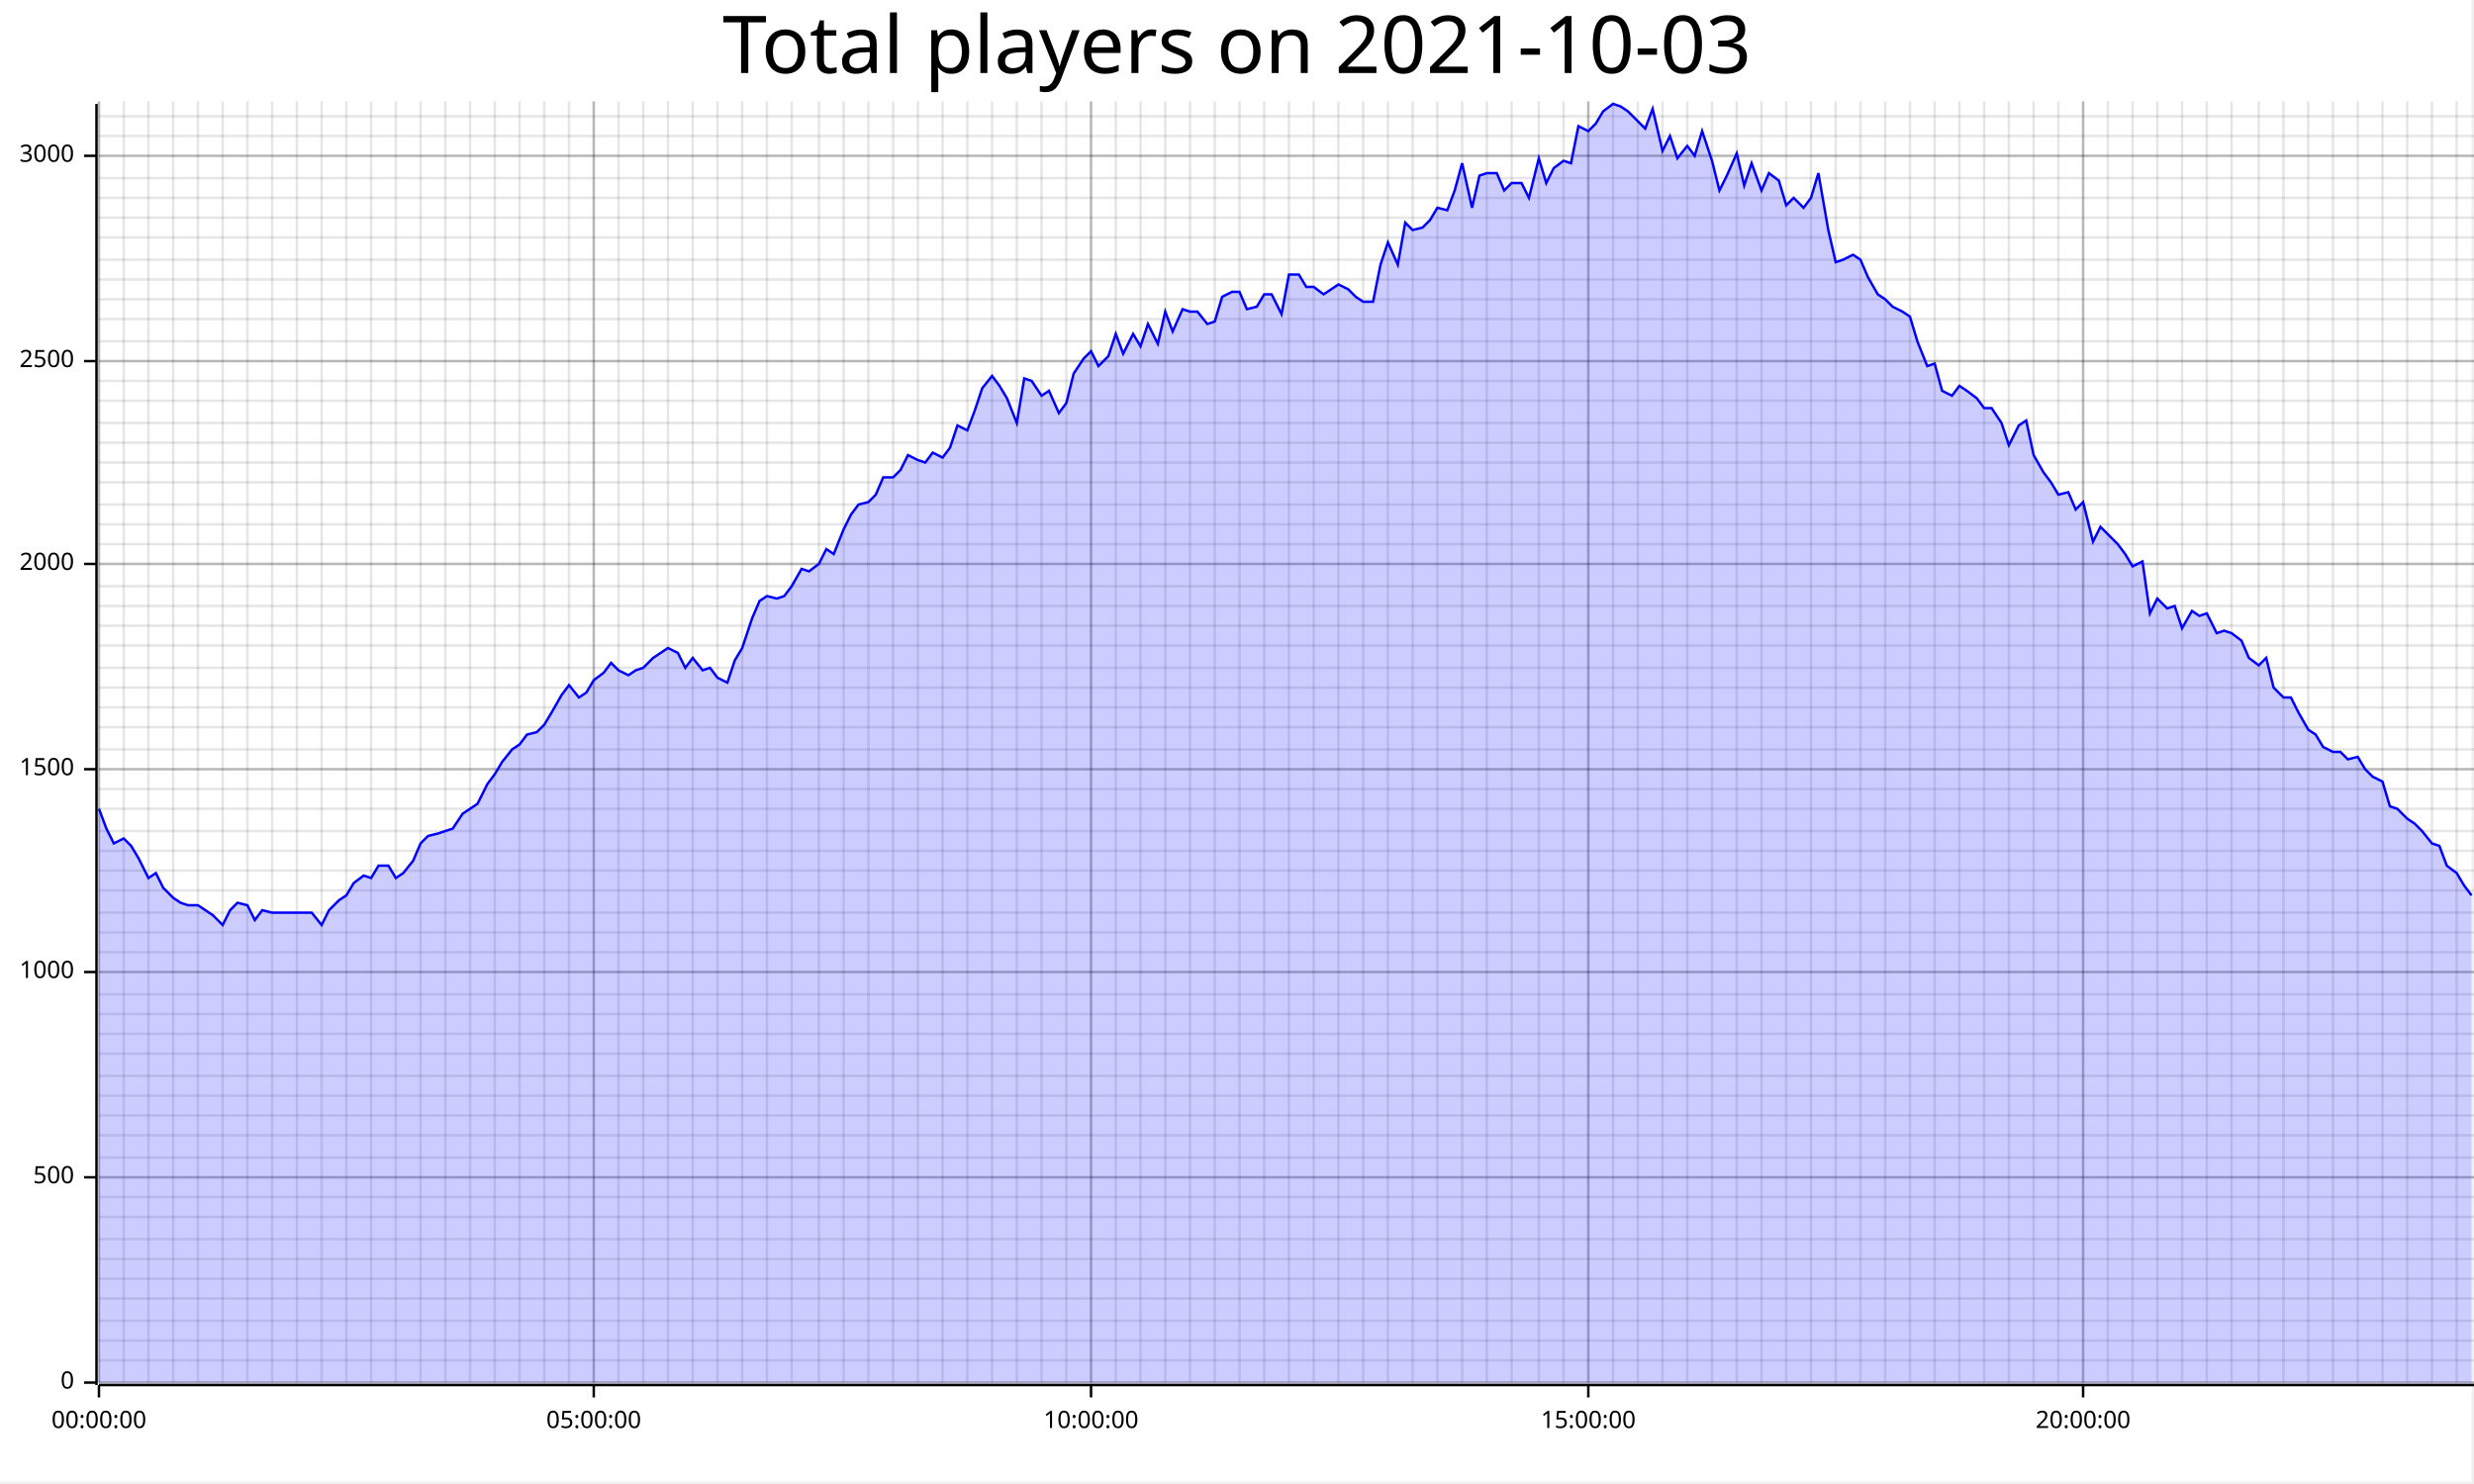
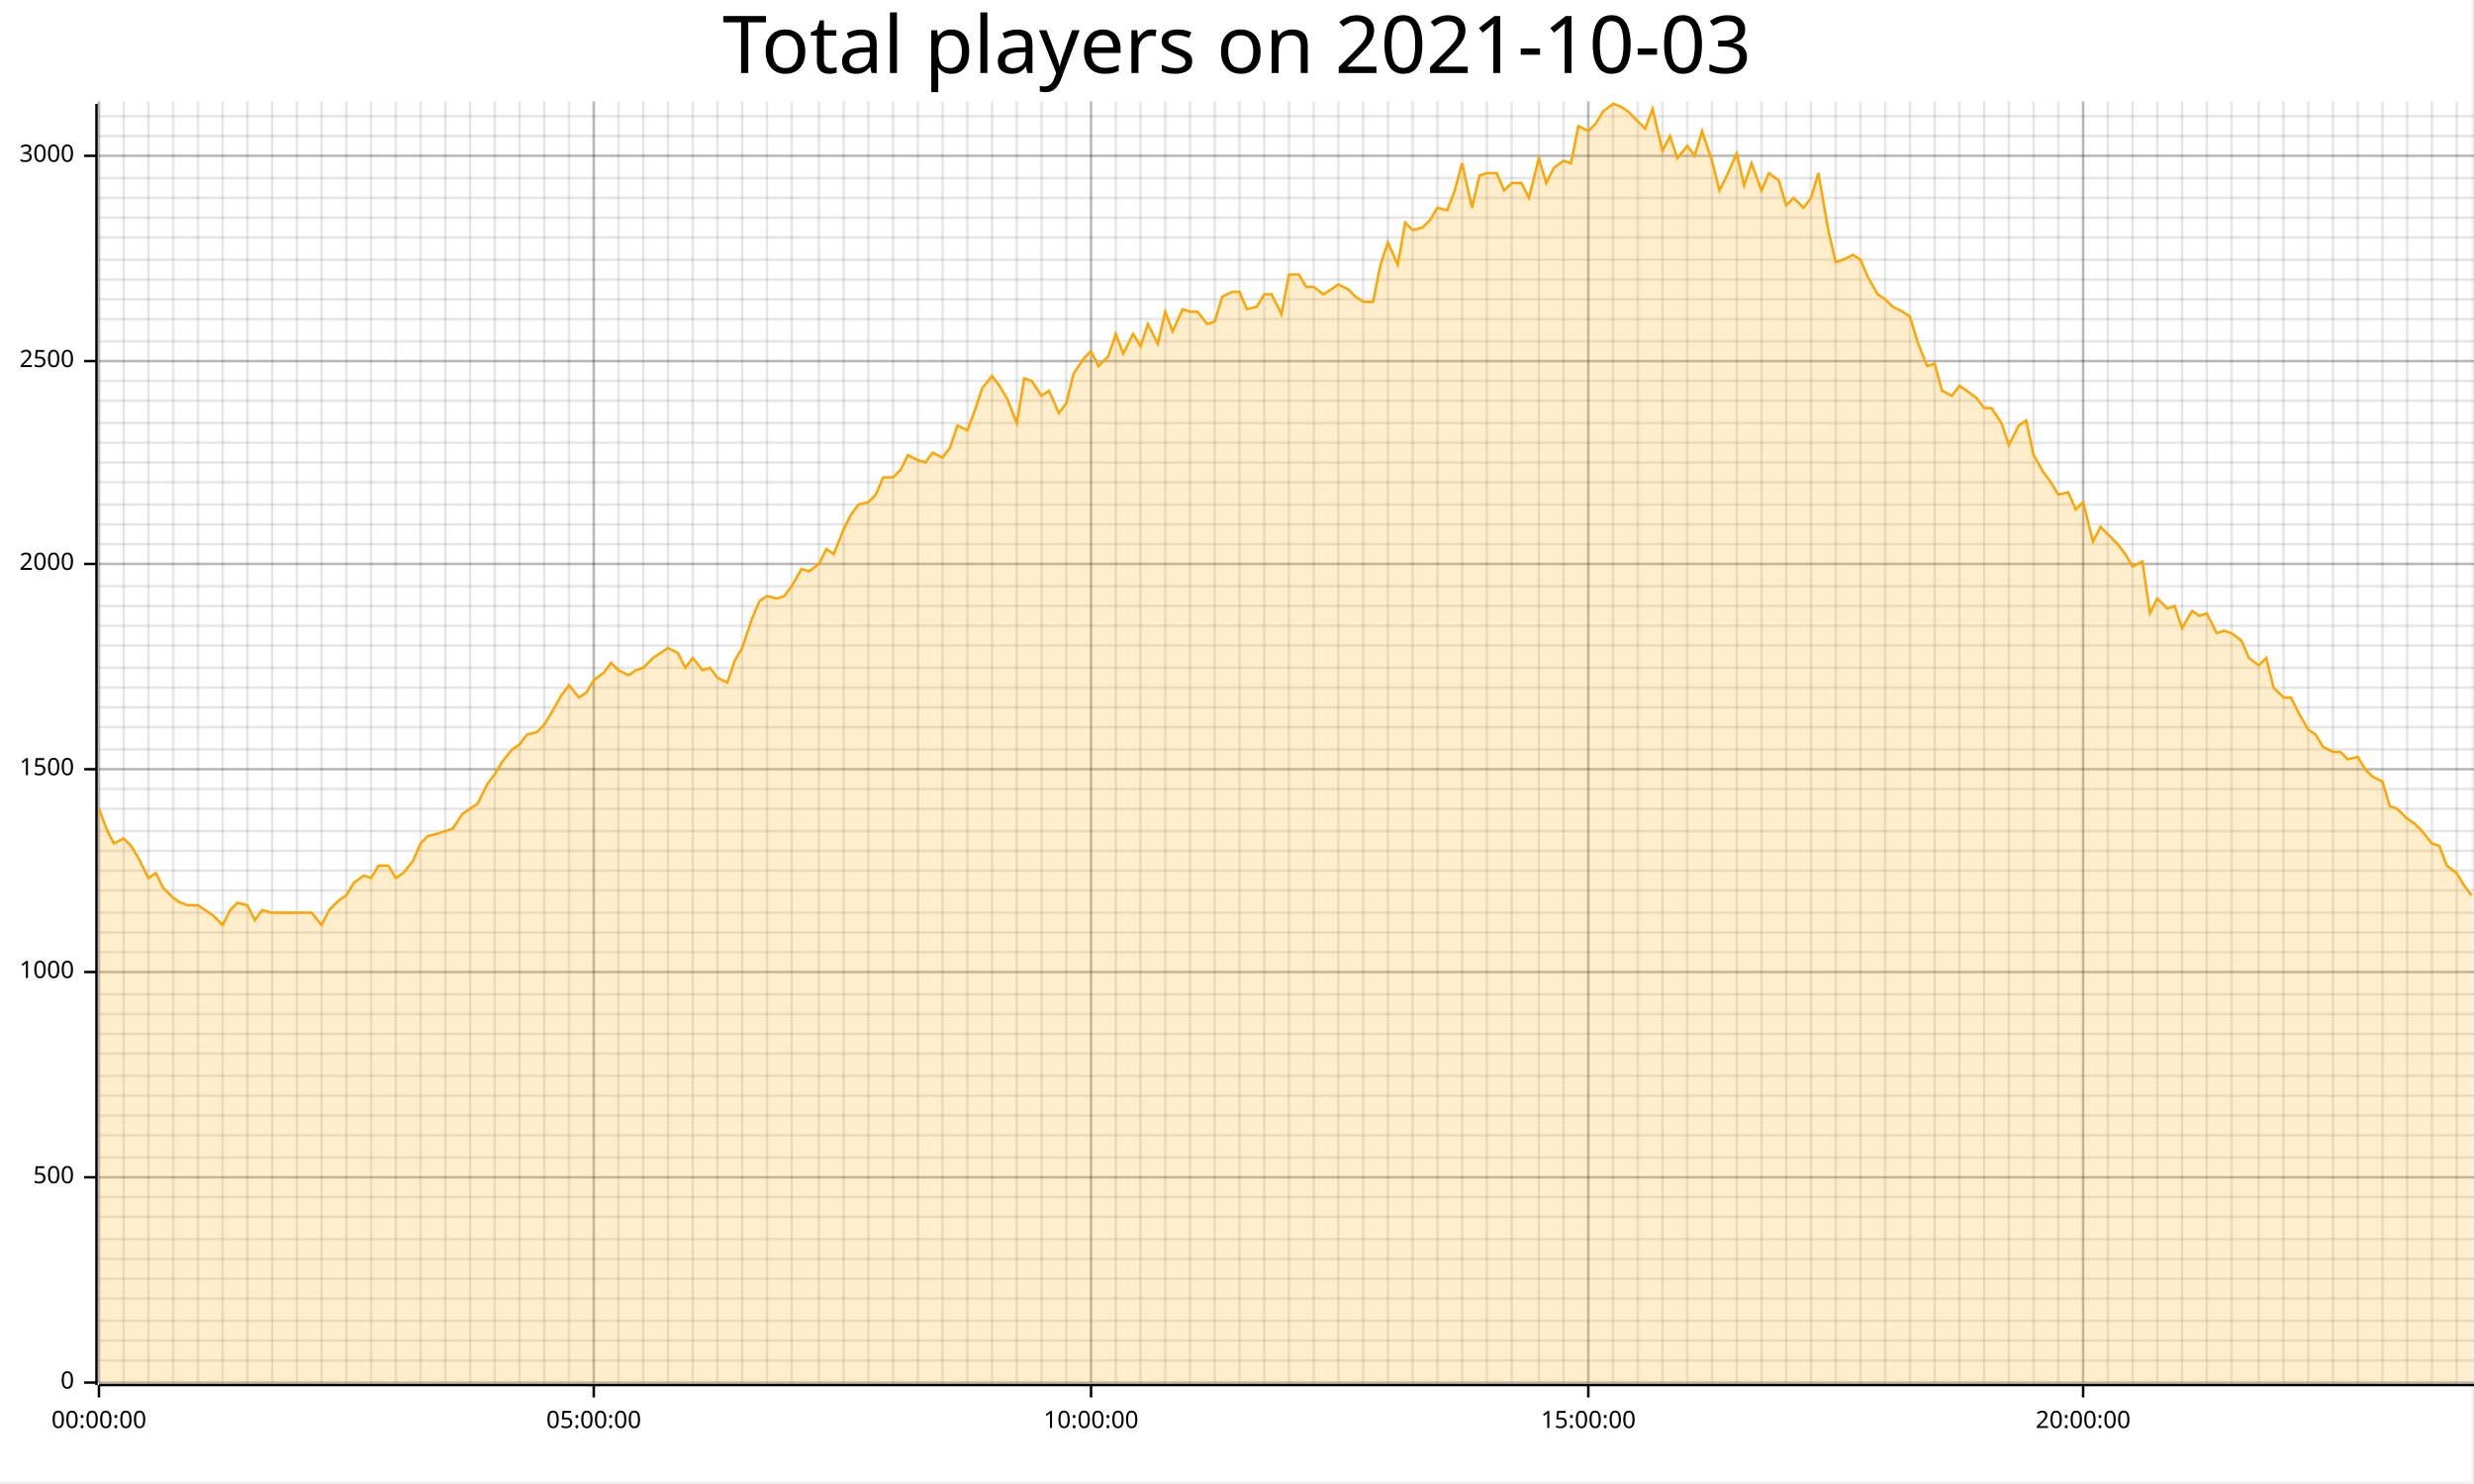
<svg xmlns="http://www.w3.org/2000/svg" width="1000" height="600" viewBox="0 0 1000 600">
  <rect x="0" y="0" width="999" height="599" opacity="1" fill="#FFFFFF" stroke="none" />
  <text x="500" y="5" dy="0.76em" text-anchor="middle" font-family="sans-serif" font-size="32.258" opacity="1" fill="#000000">
Total players on 2021-10-03
</text>
  <line opacity="0.1" stroke="#000000" stroke-width="1" x1="40" y1="559" x2="40" y2="41" />
  <line opacity="0.1" stroke="#000000" stroke-width="1" x1="50" y1="559" x2="50" y2="41" />
  <line opacity="0.1" stroke="#000000" stroke-width="1" x1="60" y1="559" x2="60" y2="41" />
  <line opacity="0.1" stroke="#000000" stroke-width="1" x1="70" y1="559" x2="70" y2="41" />
  <line opacity="0.1" stroke="#000000" stroke-width="1" x1="80" y1="559" x2="80" y2="41" />
  <line opacity="0.1" stroke="#000000" stroke-width="1" x1="90" y1="559" x2="90" y2="41" />
  <line opacity="0.1" stroke="#000000" stroke-width="1" x1="100" y1="559" x2="100" y2="41" />
  <line opacity="0.1" stroke="#000000" stroke-width="1" x1="110" y1="559" x2="110" y2="41" />
  <line opacity="0.1" stroke="#000000" stroke-width="1" x1="120" y1="559" x2="120" y2="41" />
  <line opacity="0.1" stroke="#000000" stroke-width="1" x1="130" y1="559" x2="130" y2="41" />
  <line opacity="0.1" stroke="#000000" stroke-width="1" x1="140" y1="559" x2="140" y2="41" />
  <line opacity="0.1" stroke="#000000" stroke-width="1" x1="150" y1="559" x2="150" y2="41" />
  <line opacity="0.1" stroke="#000000" stroke-width="1" x1="160" y1="559" x2="160" y2="41" />
  <line opacity="0.1" stroke="#000000" stroke-width="1" x1="170" y1="559" x2="170" y2="41" />
  <line opacity="0.1" stroke="#000000" stroke-width="1" x1="180" y1="559" x2="180" y2="41" />
  <line opacity="0.1" stroke="#000000" stroke-width="1" x1="190" y1="559" x2="190" y2="41" />
  <line opacity="0.1" stroke="#000000" stroke-width="1" x1="200" y1="559" x2="200" y2="41" />
  <line opacity="0.1" stroke="#000000" stroke-width="1" x1="210" y1="559" x2="210" y2="41" />
  <line opacity="0.1" stroke="#000000" stroke-width="1" x1="220" y1="559" x2="220" y2="41" />
  <line opacity="0.1" stroke="#000000" stroke-width="1" x1="230" y1="559" x2="230" y2="41" />
  <line opacity="0.1" stroke="#000000" stroke-width="1" x1="240" y1="559" x2="240" y2="41" />
  <line opacity="0.1" stroke="#000000" stroke-width="1" x1="250" y1="559" x2="250" y2="41" />
  <line opacity="0.1" stroke="#000000" stroke-width="1" x1="260" y1="559" x2="260" y2="41" />
  <line opacity="0.1" stroke="#000000" stroke-width="1" x1="270" y1="559" x2="270" y2="41" />
  <line opacity="0.1" stroke="#000000" stroke-width="1" x1="280" y1="559" x2="280" y2="41" />
  <line opacity="0.1" stroke="#000000" stroke-width="1" x1="290" y1="559" x2="290" y2="41" />
  <line opacity="0.1" stroke="#000000" stroke-width="1" x1="300" y1="559" x2="300" y2="41" />
  <line opacity="0.1" stroke="#000000" stroke-width="1" x1="310" y1="559" x2="310" y2="41" />
  <line opacity="0.1" stroke="#000000" stroke-width="1" x1="320" y1="559" x2="320" y2="41" />
  <line opacity="0.1" stroke="#000000" stroke-width="1" x1="331" y1="559" x2="331" y2="41" />
  <line opacity="0.1" stroke="#000000" stroke-width="1" x1="341" y1="559" x2="341" y2="41" />
  <line opacity="0.1" stroke="#000000" stroke-width="1" x1="351" y1="559" x2="351" y2="41" />
  <line opacity="0.1" stroke="#000000" stroke-width="1" x1="361" y1="559" x2="361" y2="41" />
  <line opacity="0.1" stroke="#000000" stroke-width="1" x1="371" y1="559" x2="371" y2="41" />
  <line opacity="0.1" stroke="#000000" stroke-width="1" x1="381" y1="559" x2="381" y2="41" />
  <line opacity="0.1" stroke="#000000" stroke-width="1" x1="391" y1="559" x2="391" y2="41" />
  <line opacity="0.1" stroke="#000000" stroke-width="1" x1="401" y1="559" x2="401" y2="41" />
  <line opacity="0.1" stroke="#000000" stroke-width="1" x1="411" y1="559" x2="411" y2="41" />
  <line opacity="0.1" stroke="#000000" stroke-width="1" x1="421" y1="559" x2="421" y2="41" />
  <line opacity="0.1" stroke="#000000" stroke-width="1" x1="431" y1="559" x2="431" y2="41" />
  <line opacity="0.1" stroke="#000000" stroke-width="1" x1="441" y1="559" x2="441" y2="41" />
  <line opacity="0.1" stroke="#000000" stroke-width="1" x1="451" y1="559" x2="451" y2="41" />
  <line opacity="0.1" stroke="#000000" stroke-width="1" x1="461" y1="559" x2="461" y2="41" />
  <line opacity="0.1" stroke="#000000" stroke-width="1" x1="471" y1="559" x2="471" y2="41" />
  <line opacity="0.1" stroke="#000000" stroke-width="1" x1="481" y1="559" x2="481" y2="41" />
  <line opacity="0.1" stroke="#000000" stroke-width="1" x1="491" y1="559" x2="491" y2="41" />
  <line opacity="0.1" stroke="#000000" stroke-width="1" x1="501" y1="559" x2="501" y2="41" />
  <line opacity="0.1" stroke="#000000" stroke-width="1" x1="511" y1="559" x2="511" y2="41" />
  <line opacity="0.1" stroke="#000000" stroke-width="1" x1="521" y1="559" x2="521" y2="41" />
  <line opacity="0.1" stroke="#000000" stroke-width="1" x1="531" y1="559" x2="531" y2="41" />
  <line opacity="0.1" stroke="#000000" stroke-width="1" x1="541" y1="559" x2="541" y2="41" />
  <line opacity="0.1" stroke="#000000" stroke-width="1" x1="551" y1="559" x2="551" y2="41" />
  <line opacity="0.1" stroke="#000000" stroke-width="1" x1="561" y1="559" x2="561" y2="41" />
  <line opacity="0.1" stroke="#000000" stroke-width="1" x1="571" y1="559" x2="571" y2="41" />
  <line opacity="0.1" stroke="#000000" stroke-width="1" x1="581" y1="559" x2="581" y2="41" />
  <line opacity="0.1" stroke="#000000" stroke-width="1" x1="591" y1="559" x2="591" y2="41" />
  <line opacity="0.1" stroke="#000000" stroke-width="1" x1="601" y1="559" x2="601" y2="41" />
  <line opacity="0.1" stroke="#000000" stroke-width="1" x1="611" y1="559" x2="611" y2="41" />
  <line opacity="0.1" stroke="#000000" stroke-width="1" x1="622" y1="559" x2="622" y2="41" />
  <line opacity="0.1" stroke="#000000" stroke-width="1" x1="632" y1="559" x2="632" y2="41" />
  <line opacity="0.1" stroke="#000000" stroke-width="1" x1="642" y1="559" x2="642" y2="41" />
  <line opacity="0.1" stroke="#000000" stroke-width="1" x1="652" y1="559" x2="652" y2="41" />
  <line opacity="0.1" stroke="#000000" stroke-width="1" x1="662" y1="559" x2="662" y2="41" />
  <line opacity="0.1" stroke="#000000" stroke-width="1" x1="672" y1="559" x2="672" y2="41" />
  <line opacity="0.1" stroke="#000000" stroke-width="1" x1="682" y1="559" x2="682" y2="41" />
  <line opacity="0.1" stroke="#000000" stroke-width="1" x1="692" y1="559" x2="692" y2="41" />
  <line opacity="0.1" stroke="#000000" stroke-width="1" x1="702" y1="559" x2="702" y2="41" />
  <line opacity="0.1" stroke="#000000" stroke-width="1" x1="712" y1="559" x2="712" y2="41" />
  <line opacity="0.1" stroke="#000000" stroke-width="1" x1="722" y1="559" x2="722" y2="41" />
  <line opacity="0.1" stroke="#000000" stroke-width="1" x1="732" y1="559" x2="732" y2="41" />
  <line opacity="0.1" stroke="#000000" stroke-width="1" x1="742" y1="559" x2="742" y2="41" />
  <line opacity="0.1" stroke="#000000" stroke-width="1" x1="752" y1="559" x2="752" y2="41" />
  <line opacity="0.1" stroke="#000000" stroke-width="1" x1="762" y1="559" x2="762" y2="41" />
  <line opacity="0.1" stroke="#000000" stroke-width="1" x1="772" y1="559" x2="772" y2="41" />
  <line opacity="0.1" stroke="#000000" stroke-width="1" x1="782" y1="559" x2="782" y2="41" />
  <line opacity="0.1" stroke="#000000" stroke-width="1" x1="792" y1="559" x2="792" y2="41" />
  <line opacity="0.1" stroke="#000000" stroke-width="1" x1="802" y1="559" x2="802" y2="41" />
  <line opacity="0.1" stroke="#000000" stroke-width="1" x1="812" y1="559" x2="812" y2="41" />
  <line opacity="0.1" stroke="#000000" stroke-width="1" x1="822" y1="559" x2="822" y2="41" />
  <line opacity="0.1" stroke="#000000" stroke-width="1" x1="832" y1="559" x2="832" y2="41" />
  <line opacity="0.1" stroke="#000000" stroke-width="1" x1="842" y1="559" x2="842" y2="41" />
  <line opacity="0.1" stroke="#000000" stroke-width="1" x1="852" y1="559" x2="852" y2="41" />
  <line opacity="0.1" stroke="#000000" stroke-width="1" x1="862" y1="559" x2="862" y2="41" />
  <line opacity="0.1" stroke="#000000" stroke-width="1" x1="872" y1="559" x2="872" y2="41" />
  <line opacity="0.1" stroke="#000000" stroke-width="1" x1="882" y1="559" x2="882" y2="41" />
  <line opacity="0.1" stroke="#000000" stroke-width="1" x1="892" y1="559" x2="892" y2="41" />
  <line opacity="0.1" stroke="#000000" stroke-width="1" x1="902" y1="559" x2="902" y2="41" />
  <line opacity="0.1" stroke="#000000" stroke-width="1" x1="913" y1="559" x2="913" y2="41" />
  <line opacity="0.1" stroke="#000000" stroke-width="1" x1="923" y1="559" x2="923" y2="41" />
  <line opacity="0.1" stroke="#000000" stroke-width="1" x1="933" y1="559" x2="933" y2="41" />
  <line opacity="0.1" stroke="#000000" stroke-width="1" x1="943" y1="559" x2="943" y2="41" />
  <line opacity="0.1" stroke="#000000" stroke-width="1" x1="953" y1="559" x2="953" y2="41" />
  <line opacity="0.1" stroke="#000000" stroke-width="1" x1="963" y1="559" x2="963" y2="41" />
  <line opacity="0.1" stroke="#000000" stroke-width="1" x1="973" y1="559" x2="973" y2="41" />
  <line opacity="0.1" stroke="#000000" stroke-width="1" x1="983" y1="559" x2="983" y2="41" />
  <line opacity="0.1" stroke="#000000" stroke-width="1" x1="993" y1="559" x2="993" y2="41" />
  <line opacity="0.1" stroke="#000000" stroke-width="1" x1="40" y1="559" x2="1000" y2="559" />
  <line opacity="0.1" stroke="#000000" stroke-width="1" x1="40" y1="550" x2="1000" y2="550" />
  <line opacity="0.1" stroke="#000000" stroke-width="1" x1="40" y1="542" x2="1000" y2="542" />
  <line opacity="0.1" stroke="#000000" stroke-width="1" x1="40" y1="534" x2="1000" y2="534" />
  <line opacity="0.1" stroke="#000000" stroke-width="1" x1="40" y1="525" x2="1000" y2="525" />
  <line opacity="0.1" stroke="#000000" stroke-width="1" x1="40" y1="517" x2="1000" y2="517" />
  <line opacity="0.1" stroke="#000000" stroke-width="1" x1="40" y1="509" x2="1000" y2="509" />
  <line opacity="0.1" stroke="#000000" stroke-width="1" x1="40" y1="501" x2="1000" y2="501" />
  <line opacity="0.1" stroke="#000000" stroke-width="1" x1="40" y1="492" x2="1000" y2="492" />
  <line opacity="0.1" stroke="#000000" stroke-width="1" x1="40" y1="484" x2="1000" y2="484" />
  <line opacity="0.1" stroke="#000000" stroke-width="1" x1="40" y1="476" x2="1000" y2="476" />
  <line opacity="0.1" stroke="#000000" stroke-width="1" x1="40" y1="468" x2="1000" y2="468" />
  <line opacity="0.1" stroke="#000000" stroke-width="1" x1="40" y1="459" x2="1000" y2="459" />
  <line opacity="0.1" stroke="#000000" stroke-width="1" x1="40" y1="451" x2="1000" y2="451" />
  <line opacity="0.1" stroke="#000000" stroke-width="1" x1="40" y1="443" x2="1000" y2="443" />
  <line opacity="0.1" stroke="#000000" stroke-width="1" x1="40" y1="435" x2="1000" y2="435" />
  <line opacity="0.1" stroke="#000000" stroke-width="1" x1="40" y1="426" x2="1000" y2="426" />
  <line opacity="0.1" stroke="#000000" stroke-width="1" x1="40" y1="418" x2="1000" y2="418" />
  <line opacity="0.1" stroke="#000000" stroke-width="1" x1="40" y1="410" x2="1000" y2="410" />
  <line opacity="0.1" stroke="#000000" stroke-width="1" x1="40" y1="402" x2="1000" y2="402" />
  <line opacity="0.1" stroke="#000000" stroke-width="1" x1="40" y1="393" x2="1000" y2="393" />
  <line opacity="0.1" stroke="#000000" stroke-width="1" x1="40" y1="385" x2="1000" y2="385" />
  <line opacity="0.1" stroke="#000000" stroke-width="1" x1="40" y1="377" x2="1000" y2="377" />
  <line opacity="0.1" stroke="#000000" stroke-width="1" x1="40" y1="369" x2="1000" y2="369" />
  <line opacity="0.1" stroke="#000000" stroke-width="1" x1="40" y1="360" x2="1000" y2="360" />
  <line opacity="0.1" stroke="#000000" stroke-width="1" x1="40" y1="352" x2="1000" y2="352" />
  <line opacity="0.1" stroke="#000000" stroke-width="1" x1="40" y1="344" x2="1000" y2="344" />
  <line opacity="0.1" stroke="#000000" stroke-width="1" x1="40" y1="336" x2="1000" y2="336" />
  <line opacity="0.1" stroke="#000000" stroke-width="1" x1="40" y1="327" x2="1000" y2="327" />
  <line opacity="0.1" stroke="#000000" stroke-width="1" x1="40" y1="319" x2="1000" y2="319" />
  <line opacity="0.1" stroke="#000000" stroke-width="1" x1="40" y1="311" x2="1000" y2="311" />
  <line opacity="0.1" stroke="#000000" stroke-width="1" x1="40" y1="303" x2="1000" y2="303" />
  <line opacity="0.1" stroke="#000000" stroke-width="1" x1="40" y1="294" x2="1000" y2="294" />
  <line opacity="0.1" stroke="#000000" stroke-width="1" x1="40" y1="286" x2="1000" y2="286" />
  <line opacity="0.1" stroke="#000000" stroke-width="1" x1="40" y1="278" x2="1000" y2="278" />
  <line opacity="0.1" stroke="#000000" stroke-width="1" x1="40" y1="270" x2="1000" y2="270" />
  <line opacity="0.1" stroke="#000000" stroke-width="1" x1="40" y1="261" x2="1000" y2="261" />
  <line opacity="0.1" stroke="#000000" stroke-width="1" x1="40" y1="253" x2="1000" y2="253" />
  <line opacity="0.1" stroke="#000000" stroke-width="1" x1="40" y1="245" x2="1000" y2="245" />
  <line opacity="0.1" stroke="#000000" stroke-width="1" x1="40" y1="237" x2="1000" y2="237" />
  <line opacity="0.1" stroke="#000000" stroke-width="1" x1="40" y1="228" x2="1000" y2="228" />
  <line opacity="0.1" stroke="#000000" stroke-width="1" x1="40" y1="220" x2="1000" y2="220" />
  <line opacity="0.1" stroke="#000000" stroke-width="1" x1="40" y1="212" x2="1000" y2="212" />
  <line opacity="0.1" stroke="#000000" stroke-width="1" x1="40" y1="204" x2="1000" y2="204" />
  <line opacity="0.1" stroke="#000000" stroke-width="1" x1="40" y1="195" x2="1000" y2="195" />
  <line opacity="0.1" stroke="#000000" stroke-width="1" x1="40" y1="187" x2="1000" y2="187" />
  <line opacity="0.1" stroke="#000000" stroke-width="1" x1="40" y1="179" x2="1000" y2="179" />
  <line opacity="0.1" stroke="#000000" stroke-width="1" x1="40" y1="171" x2="1000" y2="171" />
  <line opacity="0.1" stroke="#000000" stroke-width="1" x1="40" y1="162" x2="1000" y2="162" />
  <line opacity="0.1" stroke="#000000" stroke-width="1" x1="40" y1="154" x2="1000" y2="154" />
  <line opacity="0.1" stroke="#000000" stroke-width="1" x1="40" y1="146" x2="1000" y2="146" />
  <line opacity="0.1" stroke="#000000" stroke-width="1" x1="40" y1="138" x2="1000" y2="138" />
  <line opacity="0.1" stroke="#000000" stroke-width="1" x1="40" y1="129" x2="1000" y2="129" />
  <line opacity="0.1" stroke="#000000" stroke-width="1" x1="40" y1="121" x2="1000" y2="121" />
  <line opacity="0.1" stroke="#000000" stroke-width="1" x1="40" y1="113" x2="1000" y2="113" />
  <line opacity="0.1" stroke="#000000" stroke-width="1" x1="40" y1="105" x2="1000" y2="105" />
  <line opacity="0.1" stroke="#000000" stroke-width="1" x1="40" y1="96" x2="1000" y2="96" />
  <line opacity="0.1" stroke="#000000" stroke-width="1" x1="40" y1="88" x2="1000" y2="88" />
  <line opacity="0.1" stroke="#000000" stroke-width="1" x1="40" y1="80" x2="1000" y2="80" />
  <line opacity="0.1" stroke="#000000" stroke-width="1" x1="40" y1="72" x2="1000" y2="72" />
  <line opacity="0.1" stroke="#000000" stroke-width="1" x1="40" y1="63" x2="1000" y2="63" />
  <line opacity="0.1" stroke="#000000" stroke-width="1" x1="40" y1="55" x2="1000" y2="55" />
  <line opacity="0.1" stroke="#000000" stroke-width="1" x1="40" y1="47" x2="1000" y2="47" />
  <line opacity="0.2" stroke="#000000" stroke-width="1" x1="40" y1="559" x2="40" y2="41" />
  <line opacity="0.2" stroke="#000000" stroke-width="1" x1="240" y1="559" x2="240" y2="41" />
  <line opacity="0.2" stroke="#000000" stroke-width="1" x1="441" y1="559" x2="441" y2="41" />
  <line opacity="0.2" stroke="#000000" stroke-width="1" x1="642" y1="559" x2="642" y2="41" />
  <line opacity="0.2" stroke="#000000" stroke-width="1" x1="842" y1="559" x2="842" y2="41" />
  <line opacity="0.2" stroke="#000000" stroke-width="1" x1="40" y1="559" x2="1000" y2="559" />
  <line opacity="0.2" stroke="#000000" stroke-width="1" x1="40" y1="476" x2="1000" y2="476" />
  <line opacity="0.2" stroke="#000000" stroke-width="1" x1="40" y1="393" x2="1000" y2="393" />
  <line opacity="0.2" stroke="#000000" stroke-width="1" x1="40" y1="311" x2="1000" y2="311" />
  <line opacity="0.2" stroke="#000000" stroke-width="1" x1="40" y1="228" x2="1000" y2="228" />
  <line opacity="0.2" stroke="#000000" stroke-width="1" x1="40" y1="146" x2="1000" y2="146" />
  <line opacity="0.2" stroke="#000000" stroke-width="1" x1="40" y1="63" x2="1000" y2="63" />
  <polyline fill="none" opacity="1" stroke="#000000" stroke-width="1" points="39,42 39,560 " />
  <text x="30" y="559" dy="0.5ex" text-anchor="end" font-family="sans-serif" font-size="9.677" opacity="1" fill="#000000">
0
</text>
  <polyline fill="none" opacity="1" stroke="#000000" stroke-width="1" points="34,559 39,559 " />
  <text x="30" y="476" dy="0.5ex" text-anchor="end" font-family="sans-serif" font-size="9.677" opacity="1" fill="#000000">
500
</text>
  <polyline fill="none" opacity="1" stroke="#000000" stroke-width="1" points="34,476 39,476 " />
  <text x="30" y="393" dy="0.5ex" text-anchor="end" font-family="sans-serif" font-size="9.677" opacity="1" fill="#000000">
1000
</text>
  <polyline fill="none" opacity="1" stroke="#000000" stroke-width="1" points="34,393 39,393 " />
  <text x="30" y="311" dy="0.5ex" text-anchor="end" font-family="sans-serif" font-size="9.677" opacity="1" fill="#000000">
1500
</text>
  <polyline fill="none" opacity="1" stroke="#000000" stroke-width="1" points="34,311 39,311 " />
  <text x="30" y="228" dy="0.5ex" text-anchor="end" font-family="sans-serif" font-size="9.677" opacity="1" fill="#000000">
2000
</text>
  <polyline fill="none" opacity="1" stroke="#000000" stroke-width="1" points="34,228 39,228 " />
  <text x="30" y="146" dy="0.5ex" text-anchor="end" font-family="sans-serif" font-size="9.677" opacity="1" fill="#000000">
2500
</text>
  <polyline fill="none" opacity="1" stroke="#000000" stroke-width="1" points="34,146 39,146 " />
  <text x="30" y="63" dy="0.5ex" text-anchor="end" font-family="sans-serif" font-size="9.677" opacity="1" fill="#000000">
3000
</text>
  <polyline fill="none" opacity="1" stroke="#000000" stroke-width="1" points="34,63 39,63 " />
  <polyline fill="none" opacity="1" stroke="#000000" stroke-width="1" points="40,560 1000,560 " />
  <text x="40" y="570" dy="0.76em" text-anchor="middle" font-family="sans-serif" font-size="9.677" opacity="1" fill="#000000">
00:00:00
</text>
  <polyline fill="none" opacity="1" stroke="#000000" stroke-width="1" points="40,560 40,565 " />
  <text x="240" y="570" dy="0.76em" text-anchor="middle" font-family="sans-serif" font-size="9.677" opacity="1" fill="#000000">
05:00:00
</text>
  <polyline fill="none" opacity="1" stroke="#000000" stroke-width="1" points="240,560 240,565 " />
  <text x="441" y="570" dy="0.76em" text-anchor="middle" font-family="sans-serif" font-size="9.677" opacity="1" fill="#000000">
10:00:00
</text>
  <polyline fill="none" opacity="1" stroke="#000000" stroke-width="1" points="441,560 441,565 " />
  <text x="642" y="570" dy="0.76em" text-anchor="middle" font-family="sans-serif" font-size="9.677" opacity="1" fill="#000000">
15:00:00
</text>
  <polyline fill="none" opacity="1" stroke="#000000" stroke-width="1" points="642,560 642,565 " />
  <text x="842" y="570" dy="0.76em" text-anchor="middle" font-family="sans-serif" font-size="9.677" opacity="1" fill="#000000">
20:00:00
</text>
  <polyline fill="none" opacity="1" stroke="#000000" stroke-width="1" points="842,560 842,565 " />
-   <polygon opacity="0.2" fill="#0000FF" points="40,327 43,335 46,341 50,339 53,342 56,347 60,355 63,353 66,359 70,363 73,365 76,366 80,366 83,368 86,370 90,374 93,368 96,365 100,366 103,372 106,368 110,369 113,369 116,369 120,369 123,369 126,369 130,374 133,368 137,364 140,362 143,357 147,354 150,355 153,350 157,350 160,355 163,353 167,348 170,341 173,338 177,337 180,336 183,335 187,329 190,327 193,325 197,317 200,313 203,308 207,303 210,301 213,297 217,296 220,293 223,288 227,281 230,277 234,282 237,280 240,275 244,272 247,268 250,271 254,273 257,271 260,270 264,266 267,264 270,262 274,264 277,270 280,266 284,271 287,270 290,274 294,276 297,267 300,262 304,250 307,243 310,241 314,242 317,241 320,237 324,230 327,231 331,228 334,222 337,224 341,214 344,208 347,204 351,203 354,200 357,193 361,193 364,190 367,184 371,186 374,187 377,183 381,185 384,181 387,172 391,174 394,166 397,157 401,152 404,156 407,161 411,171 414,153 417,154 421,160 424,158 428,167 431,163 434,151 438,145 441,142 444,148 448,144 451,135 454,143 458,135 461,140 464,131 468,139 471,126 474,134 478,125 481,126 484,126 488,131 491,130 494,120 498,118 501,118 504,125 508,124 511,119 514,119 518,127 521,111 525,111 528,116 531,116 535,119 538,117 541,115 545,117 548,120 551,122 555,122 558,107 561,98 565,107 568,90 571,93 575,92 578,89 581,84 585,85 588,77 591,66 595,84 598,71 601,70 605,70 608,77 611,74 615,74 618,80 622,64 625,74 628,68 632,65 635,66 638,51 642,53 645,50 648,45 652,42 655,43 658,45 662,49 665,52 668,44 672,61 675,55 678,64 682,59 685,63 688,53 692,65 695,77 698,71 702,62 705,75 708,66 712,77 715,70 719,73 722,83 725,80 729,84 732,80 735,70 739,93 742,106 745,105 749,103 752,105 755,112 759,119 762,121 765,124 769,126 772,128 775,138 779,148 782,147 785,158 789,160 792,156 795,158 799,161 802,165 805,165 809,171 812,180 816,172 819,170 822,184 826,191 829,195 832,200 836,199 839,206 842,203 846,219 849,213 852,216 856,220 859,224 862,229 866,227 869,248 872,242 876,246 879,245 882,254 886,247 889,249 892,248 896,256 899,255 902,256 906,259 909,266 913,269 916,266 919,278 923,282 926,282 929,288 933,295 936,297 939,302 943,304 946,304 949,307 953,306 956,311 959,314 963,316 966,326 969,327 973,331 976,333 979,336 983,341 986,342 989,350 993,353 996,358 999,362 999,559 40,559 " />
-   <polyline fill="none" opacity="1" stroke="#0000FF" stroke-width="1" points="40,327 43,335 46,341 50,339 53,342 56,347 60,355 63,353 66,359 70,363 73,365 76,366 80,366 83,368 86,370 90,374 93,368 96,365 100,366 103,372 106,368 110,369 113,369 116,369 120,369 123,369 126,369 130,374 133,368 137,364 140,362 143,357 147,354 150,355 153,350 157,350 160,355 163,353 167,348 170,341 173,338 177,337 180,336 183,335 187,329 190,327 193,325 197,317 200,313 203,308 207,303 210,301 213,297 217,296 220,293 223,288 227,281 230,277 234,282 237,280 240,275 244,272 247,268 250,271 254,273 257,271 260,270 264,266 267,264 270,262 274,264 277,270 280,266 284,271 287,270 290,274 294,276 297,267 300,262 304,250 307,243 310,241 314,242 317,241 320,237 324,230 327,231 331,228 334,222 337,224 341,214 344,208 347,204 351,203 354,200 357,193 361,193 364,190 367,184 371,186 374,187 377,183 381,185 384,181 387,172 391,174 394,166 397,157 401,152 404,156 407,161 411,171 414,153 417,154 421,160 424,158 428,167 431,163 434,151 438,145 441,142 444,148 448,144 451,135 454,143 458,135 461,140 464,131 468,139 471,126 474,134 478,125 481,126 484,126 488,131 491,130 494,120 498,118 501,118 504,125 508,124 511,119 514,119 518,127 521,111 525,111 528,116 531,116 535,119 538,117 541,115 545,117 548,120 551,122 555,122 558,107 561,98 565,107 568,90 571,93 575,92 578,89 581,84 585,85 588,77 591,66 595,84 598,71 601,70 605,70 608,77 611,74 615,74 618,80 622,64 625,74 628,68 632,65 635,66 638,51 642,53 645,50 648,45 652,42 655,43 658,45 662,49 665,52 668,44 672,61 675,55 678,64 682,59 685,63 688,53 692,65 695,77 698,71 702,62 705,75 708,66 712,77 715,70 719,73 722,83 725,80 729,84 732,80 735,70 739,93 742,106 745,105 749,103 752,105 755,112 759,119 762,121 765,124 769,126 772,128 775,138 779,148 782,147 785,158 789,160 792,156 795,158 799,161 802,165 805,165 809,171 812,180 816,172 819,170 822,184 826,191 829,195 832,200 836,199 839,206 842,203 846,219 849,213 852,216 856,220 859,224 862,229 866,227 869,248 872,242 876,246 879,245 882,254 886,247 889,249 892,248 896,256 899,255 902,256 906,259 909,266 913,269 916,266 919,278 923,282 926,282 929,288 933,295 936,297 939,302 943,304 946,304 949,307 953,306 956,311 959,314 963,316 966,326 969,327 973,331 976,333 979,336 983,341 986,342 989,350 993,353 996,358 999,362 " />
+   <polygon opacity="0.2" fill="#FFA500" points="40,327 43,335 46,341 50,339 53,342 56,347 60,355 63,353 66,359 70,363 73,365 76,366 80,366 83,368 86,370 90,374 93,368 96,365 100,366 103,372 106,368 110,369 113,369 116,369 120,369 123,369 126,369 130,374 133,368 137,364 140,362 143,357 147,354 150,355 153,350 157,350 160,355 163,353 167,348 170,341 173,338 177,337 180,336 183,335 187,329 190,327 193,325 197,317 200,313 203,308 207,303 210,301 213,297 217,296 220,293 223,288 227,281 230,277 234,282 237,280 240,275 244,272 247,268 250,271 254,273 257,271 260,270 264,266 267,264 270,262 274,264 277,270 280,266 284,271 287,270 290,274 294,276 297,267 300,262 304,250 307,243 310,241 314,242 317,241 320,237 324,230 327,231 331,228 334,222 337,224 341,214 344,208 347,204 351,203 354,200 357,193 361,193 364,190 367,184 371,186 374,187 377,183 381,185 384,181 387,172 391,174 394,166 397,157 401,152 404,156 407,161 411,171 414,153 417,154 421,160 424,158 428,167 431,163 434,151 438,145 441,142 444,148 448,144 451,135 454,143 458,135 461,140 464,131 468,139 471,126 474,134 478,125 481,126 484,126 488,131 491,130 494,120 498,118 501,118 504,125 508,124 511,119 514,119 518,127 521,111 525,111 528,116 531,116 535,119 538,117 541,115 545,117 548,120 551,122 555,122 558,107 561,98 565,107 568,90 571,93 575,92 578,89 581,84 585,85 588,77 591,66 595,84 598,71 601,70 605,70 608,77 611,74 615,74 618,80 622,64 625,74 628,68 632,65 635,66 638,51 642,53 645,50 648,45 652,42 655,43 658,45 662,49 665,52 668,44 672,61 675,55 678,64 682,59 685,63 688,53 692,65 695,77 698,71 702,62 705,75 708,66 712,77 715,70 719,73 722,83 725,80 729,84 732,80 735,70 739,93 742,106 745,105 749,103 752,105 755,112 759,119 762,121 765,124 769,126 772,128 775,138 779,148 782,147 785,158 789,160 792,156 795,158 799,161 802,165 805,165 809,171 812,180 816,172 819,170 822,184 826,191 829,195 832,200 836,199 839,206 842,203 846,219 849,213 852,216 856,220 859,224 862,229 866,227 869,248 872,242 876,246 879,245 882,254 886,247 889,249 892,248 896,256 899,255 902,256 906,259 909,266 913,269 916,266 919,278 923,282 926,282 929,288 933,295 936,297 939,302 943,304 946,304 949,307 953,306 956,311 959,314 963,316 966,326 969,327 973,331 976,333 979,336 983,341 986,342 989,350 993,353 996,358 999,362 999,559 40,559 " />
+   <polyline fill="none" opacity="1" stroke="#FFA500" stroke-width="1" points="40,327 43,335 46,341 50,339 53,342 56,347 60,355 63,353 66,359 70,363 73,365 76,366 80,366 83,368 86,370 90,374 93,368 96,365 100,366 103,372 106,368 110,369 113,369 116,369 120,369 123,369 126,369 130,374 133,368 137,364 140,362 143,357 147,354 150,355 153,350 157,350 160,355 163,353 167,348 170,341 173,338 177,337 180,336 183,335 187,329 190,327 193,325 197,317 200,313 203,308 207,303 210,301 213,297 217,296 220,293 223,288 227,281 230,277 234,282 237,280 240,275 244,272 247,268 250,271 254,273 257,271 260,270 264,266 267,264 270,262 274,264 277,270 280,266 284,271 287,270 290,274 294,276 297,267 300,262 304,250 307,243 310,241 314,242 317,241 320,237 324,230 327,231 331,228 334,222 337,224 341,214 344,208 347,204 351,203 354,200 357,193 361,193 364,190 367,184 371,186 374,187 377,183 381,185 384,181 387,172 391,174 394,166 397,157 401,152 404,156 407,161 411,171 414,153 417,154 421,160 424,158 428,167 431,163 434,151 438,145 441,142 444,148 448,144 451,135 454,143 458,135 461,140 464,131 468,139 471,126 474,134 478,125 481,126 484,126 488,131 491,130 494,120 498,118 501,118 504,125 508,124 511,119 514,119 518,127 521,111 525,111 528,116 531,116 535,119 538,117 541,115 545,117 548,120 551,122 555,122 558,107 561,98 565,107 568,90 571,93 575,92 578,89 581,84 585,85 588,77 591,66 595,84 598,71 601,70 605,70 608,77 611,74 615,74 618,80 622,64 625,74 628,68 632,65 635,66 638,51 642,53 645,50 648,45 652,42 655,43 658,45 662,49 665,52 668,44 672,61 675,55 678,64 682,59 685,63 688,53 692,65 695,77 698,71 702,62 705,75 708,66 712,77 715,70 719,73 722,83 725,80 729,84 732,80 735,70 739,93 742,106 745,105 749,103 752,105 755,112 759,119 762,121 765,124 769,126 772,128 775,138 779,148 782,147 785,158 789,160 792,156 795,158 799,161 802,165 805,165 809,171 812,180 816,172 819,170 822,184 826,191 829,195 832,200 836,199 839,206 842,203 846,219 849,213 852,216 856,220 859,224 862,229 866,227 869,248 872,242 876,246 879,245 882,254 886,247 889,249 892,248 896,256 899,255 902,256 906,259 909,266 913,269 916,266 919,278 923,282 926,282 929,288 933,295 936,297 939,302 943,304 946,304 949,307 953,306 956,311 959,314 963,316 966,326 969,327 973,331 976,333 979,336 983,341 986,342 989,350 993,353 996,358 999,362 " />
</svg>
